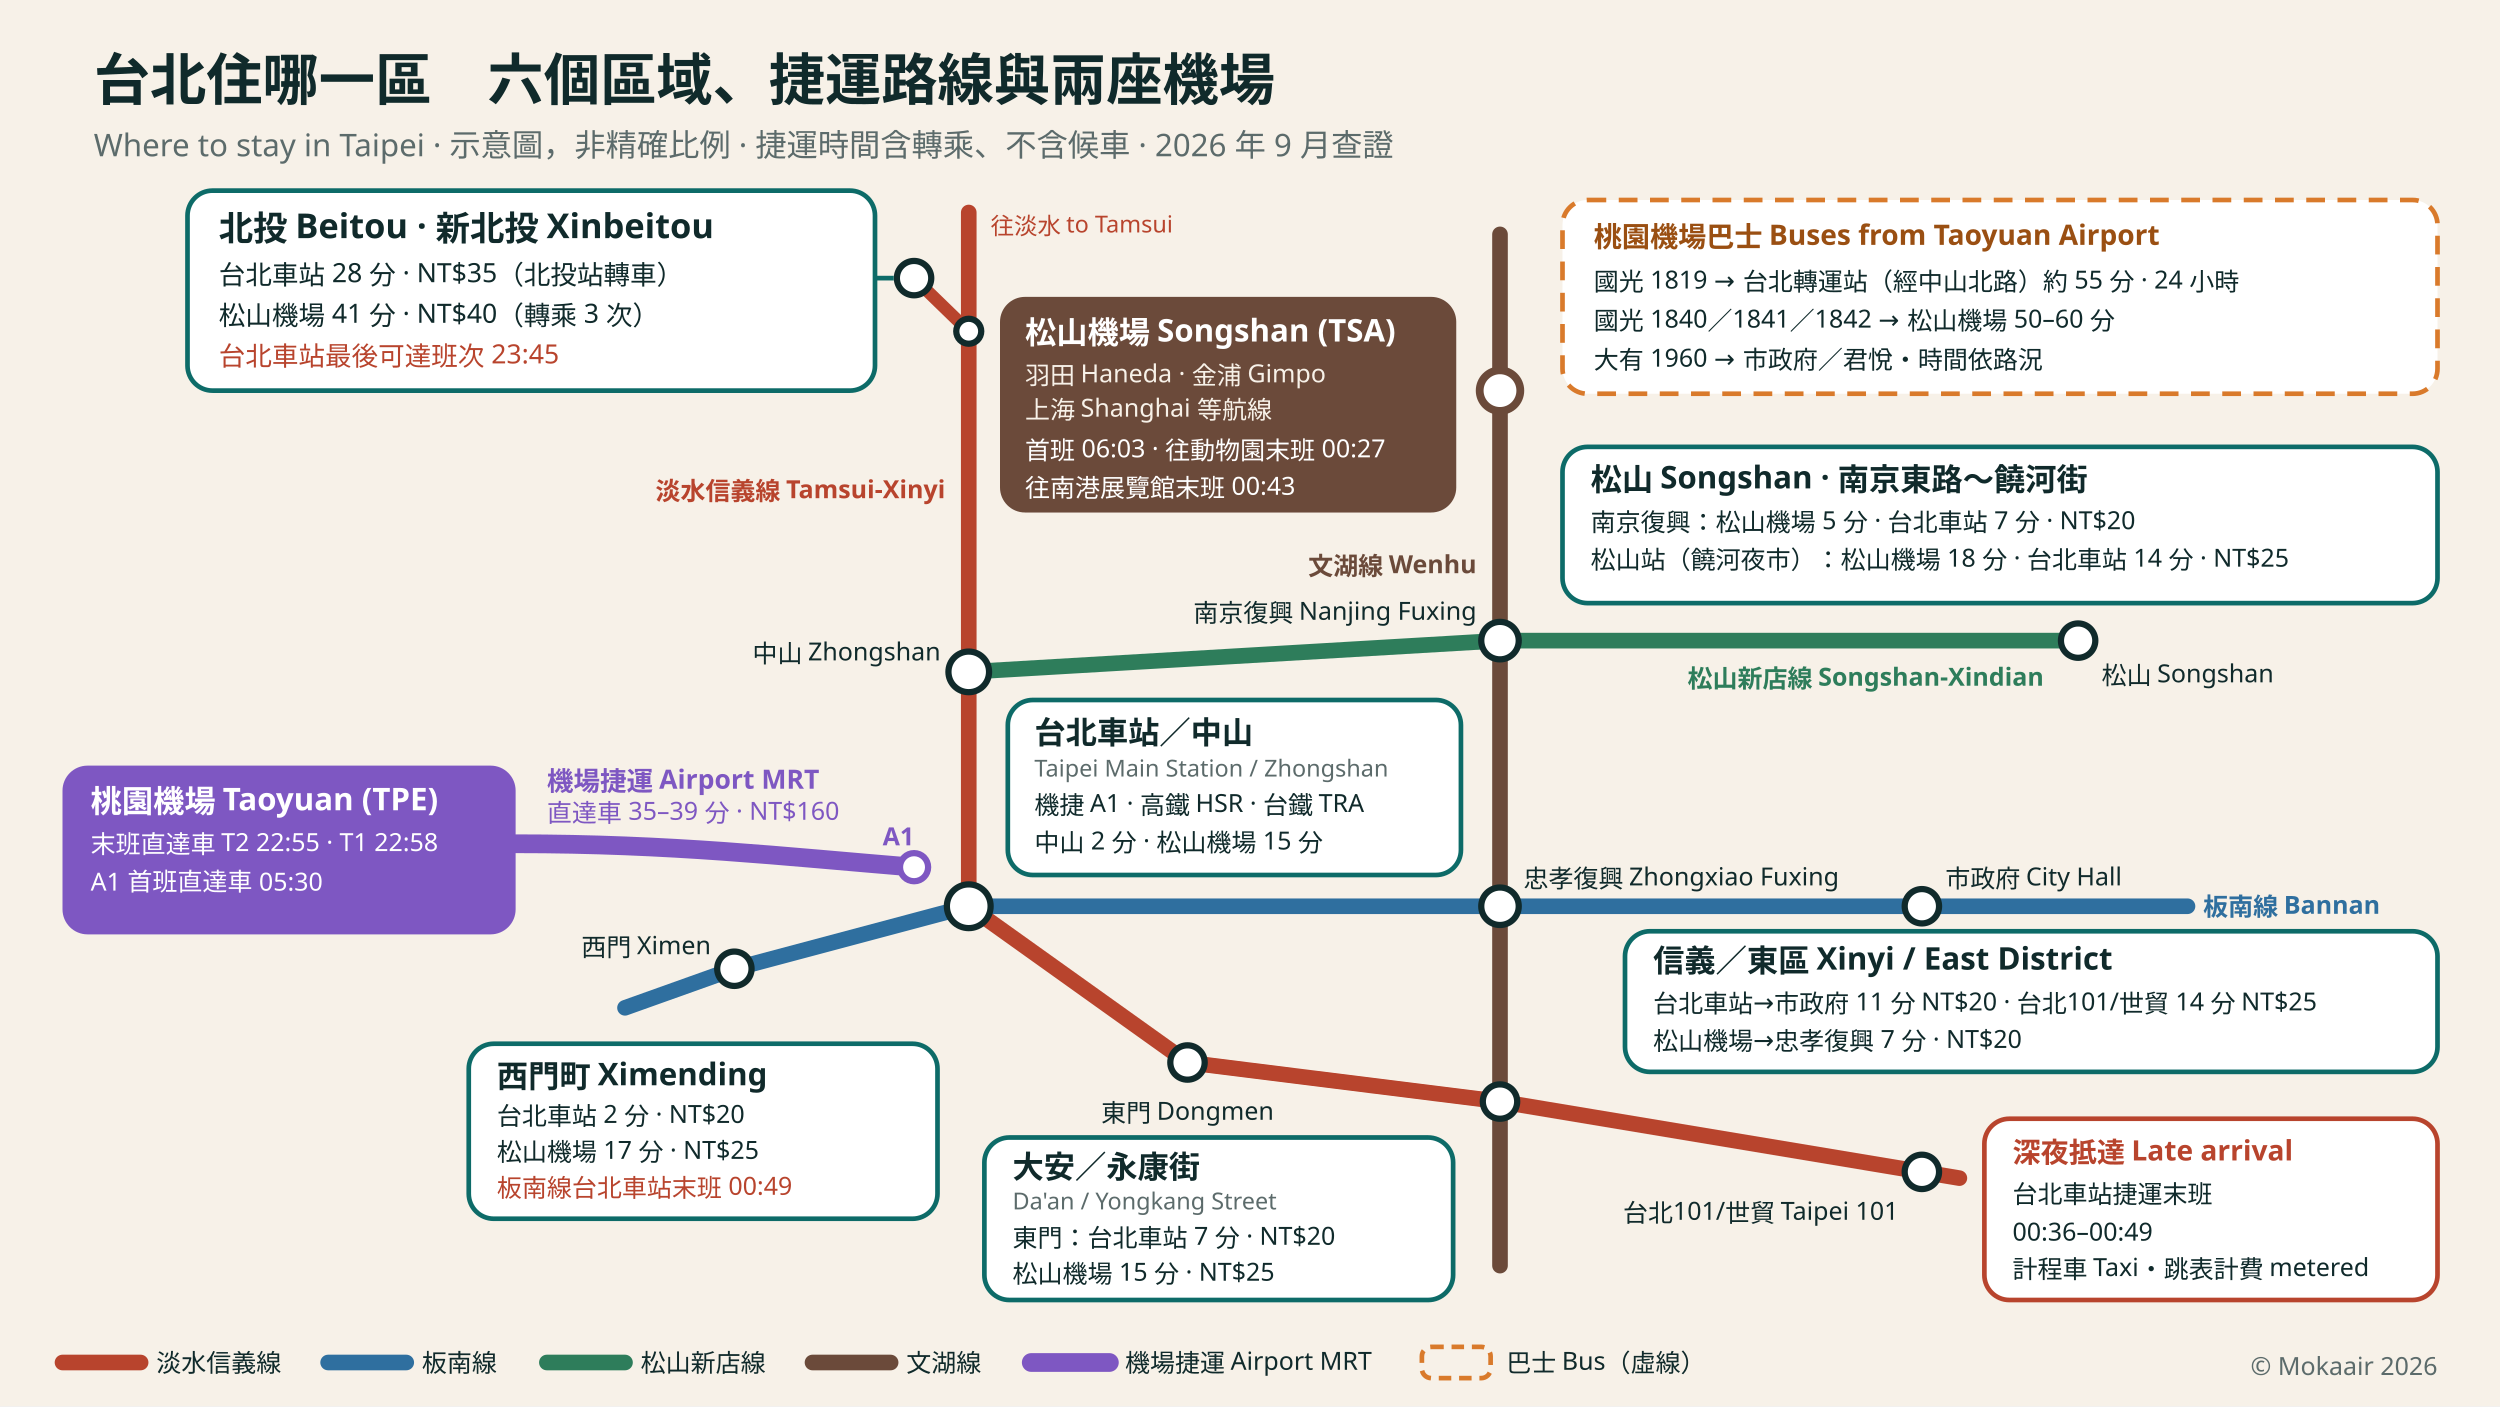
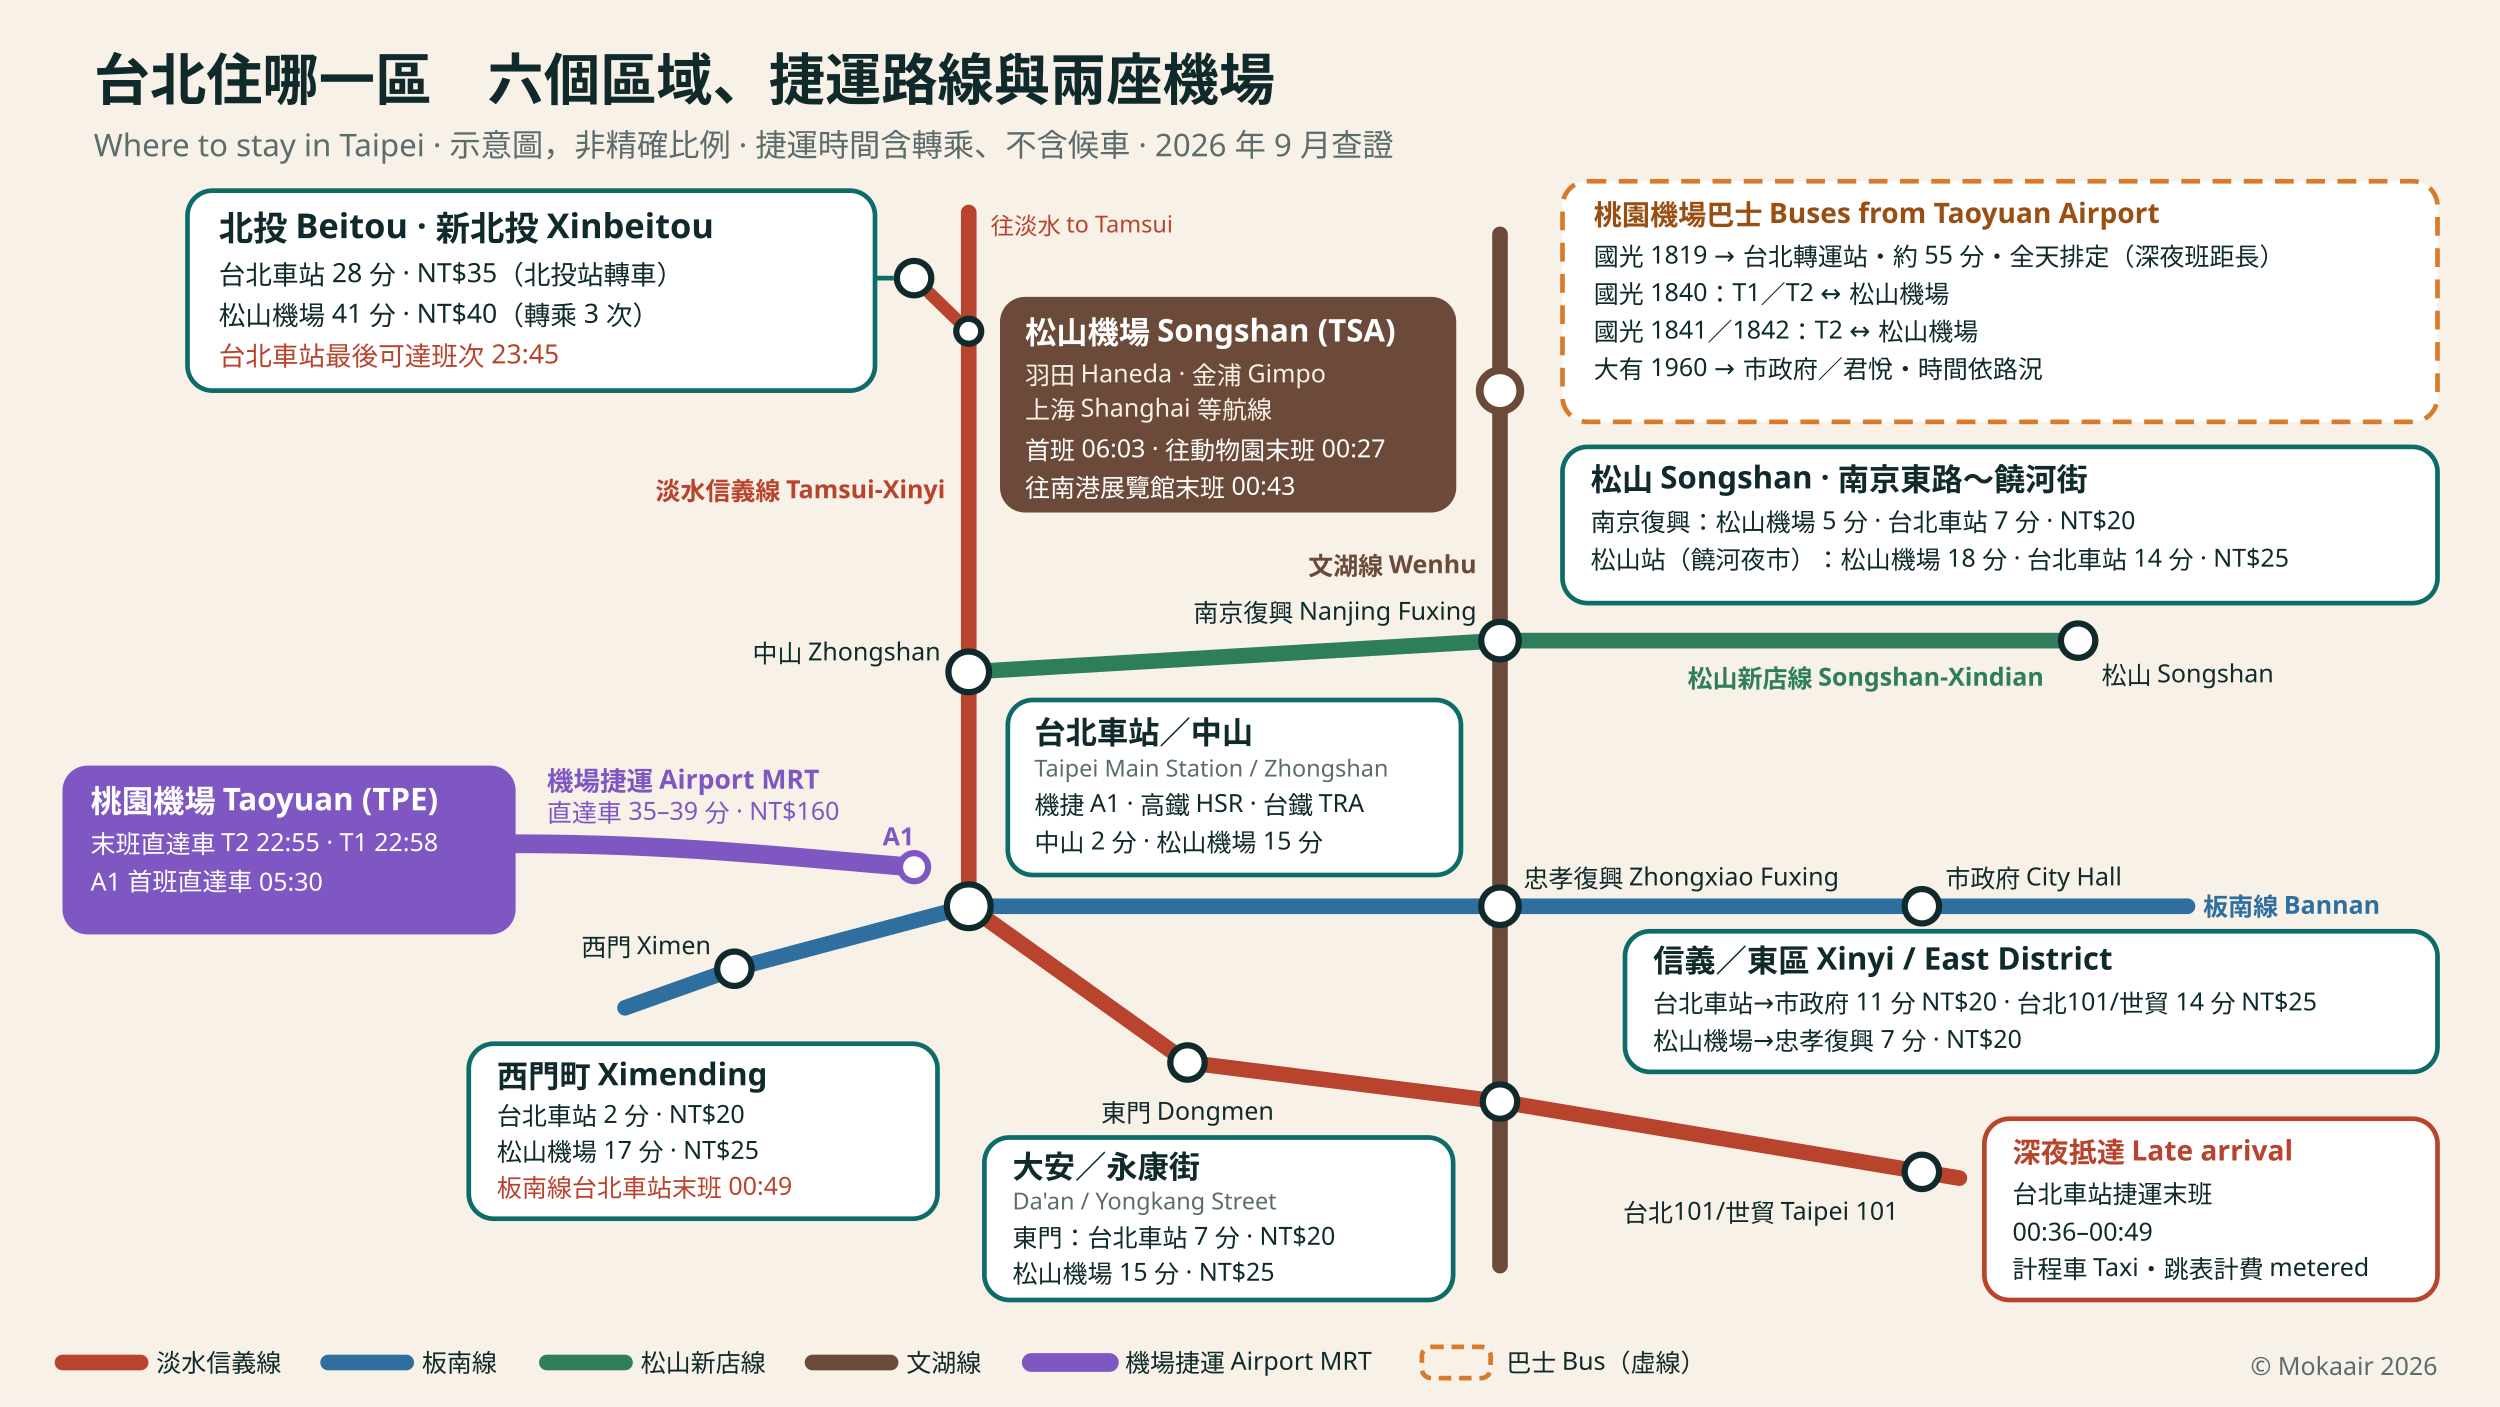
<svg xmlns="http://www.w3.org/2000/svg" viewBox="0 0 1600 900" width="1600" height="900" role="img" aria-labelledby="title desc" font-family="'Noto Sans TC','Noto Sans JP','Noto Sans KR','PingFang TC','Microsoft JhengHei','Hiragino Sans',system-ui,sans-serif">
  <rect width="1600" height="900" fill="#F7F1E8" />
  <text x="60" y="64" font-size="36" font-weight="700" fill="#102A2B">台北住哪一區　六個區域、捷運路線與兩座機場</text>
  <text x="60" y="100" font-size="20" fill="#5C6B6B">Where to stay in Taipei · 示意圖，非精確比例 · 捷運時間含轉乘、不含候車 · 2026 年 9 月查證</text>
  <path d="M 960 150 L 960 810" fill="none" stroke="#6B4A3A" stroke-width="10" stroke-linecap="round" />
  <path d="M 620 136 L 620 580 L 760 680 L 960 705 L 1230 750 L 1254 754" fill="none" stroke="#B8442D" stroke-width="10" stroke-linecap="round" stroke-linejoin="round" />
  <path d="M 620 212 L 585 178" fill="none" stroke="#B8442D" stroke-width="8" stroke-linecap="round" />
  <path d="M 400 645 L 470 620 L 620 580 L 1400 580" fill="none" stroke="#2F6F9F" stroke-width="10" stroke-linecap="round" stroke-linejoin="round" />
  <path d="M 620 430 L 960 410 L 1330 410" fill="none" stroke="#2E7D5B" stroke-width="10" stroke-linecap="round" stroke-linejoin="round" />
  <path d="M 330 540 C 430 540, 500 548, 585 555" fill="none" stroke="#7E57C2" stroke-width="12" stroke-linecap="round" />
  <text x="605" y="320" font-size="16" font-weight="700" fill="#B8442D" text-anchor="end">淡水信義線 Tamsui-Xinyi</text>
  <text x="634" y="150" font-size="15" fill="#B8442D">往淡水 to Tamsui</text>
  <text x="1410" y="586" font-size="16" font-weight="700" fill="#2F6F9F">板南線 Bannan</text>
  <text x="1080" y="440" font-size="16" font-weight="700" fill="#2E7D5B">松山新店線 Songshan-Xindian</text>
  <text x="945" y="368" font-size="16" font-weight="700" fill="#6B4A3A" text-anchor="end">文湖線 Wenhu</text>
  <text x="350" y="506" font-size="17" font-weight="700" fill="#7E57C2">機場捷運 Airport MRT</text>
  <text x="350" y="526" font-size="16" fill="#7E57C2">直達車 35–39 分 · NT$160</text>
  <g fill="#FFFFFF" stroke="#102A2B" stroke-width="4">
    <circle cx="585" cy="178" r="11" />
    <circle cx="620" cy="212" r="8" />
    <circle cx="620" cy="430" r="13" />
    <circle cx="620" cy="580" r="14" />
    <circle cx="470" cy="620" r="11" />
    <circle cx="760" cy="680" r="11" />
    <circle cx="960" cy="410" r="12" />
    <circle cx="960" cy="580" r="12" />
    <circle cx="960" cy="705" r="11" />
    <circle cx="1230" cy="580" r="11" />
    <circle cx="1230" cy="750" r="11" />
    <circle cx="1330" cy="410" r="11" />
  </g>
  <circle cx="585" cy="555" r="9" fill="#FFFFFF" stroke="#7E57C2" stroke-width="4" />
  <circle cx="960" cy="250" r="13" fill="#FFFFFF" stroke="#6B4A3A" stroke-width="5" />
  <g font-size="16" fill="#102A2B">
    <text x="602" y="424" text-anchor="end">中山 Zhongshan</text>
    <text x="575" y="541" text-anchor="middle" font-weight="700" fill="#7E57C2">A1</text>
    <text x="455" y="612" text-anchor="end">西門 Ximen</text>
    <text x="760" y="718" text-anchor="middle">東門 Dongmen</text>
    <text x="945" y="398" text-anchor="end">南京復興 Nanjing Fuxing</text>
    <text x="975" y="568">忠孝復興 Zhongxiao Fuxing</text>
    <text x="1245" y="568">市政府 City Hall</text>
    <text x="1215" y="782" text-anchor="end">台北101/世貿 Taipei 101</text>
    <text x="1345" y="438">松山 Songshan</text>
  </g>
  <rect x="40" y="490" width="290" height="108" rx="16" fill="#7E57C2" />
  <text x="58" y="520" font-size="20" font-weight="700" fill="#FFFFFF">桃園機場 Taoyuan (TPE)</text>
  <text x="58" y="546" font-size="16" fill="#FFFFFF">末班直達車 T2 22:55 · T1 22:58</text>
  <text x="58" y="570" font-size="16" fill="#FFFFFF">A1 首班直達車 05:30</text>
  <rect x="640" y="190" width="292" height="138" rx="16" fill="#6B4A3A" />
  <text x="656" y="220" font-size="20" font-weight="700" fill="#FFFFFF">松山機場 Songshan (TSA)</text>
  <text x="656" y="246" font-size="16" fill="#F7F1E8">羽田 Haneda · 金浦 Gimpo</text>
  <text x="656" y="268" font-size="16" fill="#F7F1E8">上海 Shanghai 等航線</text>
  <text x="656" y="294" font-size="16" fill="#FFFFFF">首班 06:03 · 往動物園末班 00:27</text>
  <text x="656" y="318" font-size="16" fill="#FFFFFF">往南港展覽館末班 00:43</text>
-   <rect x="1000" y="128" width="560" height="124" rx="16" fill="#FFFFFF" stroke="#D97A2B" stroke-width="3" stroke-dasharray="12 8" />
-   <text x="1020" y="158" font-size="18" font-weight="700" fill="#9A4F12">桃園機場巴士 Buses from Taoyuan Airport</text>
-   <text x="1020" y="186" font-size="16" fill="#102A2B">國光 1819 → 台北轉運站（經中山北路）約 55 分 · 24 小時</text>
-   <text x="1020" y="211" font-size="16" fill="#102A2B">國光 1840／1841／1842 → 松山機場 50–60 分</text>
-   <text x="1020" y="236" font-size="16" fill="#102A2B">大有 1960 → 市政府／君悅・時間依路況</text>
+   <rect x="1000" y="116" width="560" height="154" rx="16" fill="#FFFFFF" stroke="#D97A2B" stroke-width="3" stroke-dasharray="12 8" />
+   <text x="1020" y="144" font-size="18" font-weight="700" fill="#9A4F12">桃園機場巴士 Buses from Taoyuan Airport</text>
+   <text x="1020" y="170" font-size="16" fill="#102A2B">國光 1819 → 台北轉運站・約 55 分・全天排定（深夜班距長）</text>
+   <text x="1020" y="194" font-size="16" fill="#102A2B">國光 1840：T1／T2 ↔ 松山機場</text>
+   <text x="1020" y="218" font-size="16" fill="#102A2B">國光 1841／1842：T2 ↔ 松山機場</text>
+   <text x="1020" y="242" font-size="16" fill="#102A2B">大有 1960 → 市政府／君悅・時間依路況</text>
  <g fill="#FFFFFF" stroke="#0D6B68" stroke-width="3">
    <rect x="120" y="122" width="440" height="128" rx="16" />
    <rect x="645" y="448" width="290" height="112" rx="16" />
    <rect x="300" y="668" width="300" height="112" rx="16" />
    <rect x="630" y="728" width="300" height="104" rx="16" />
    <rect x="1040" y="596" width="520" height="90" rx="16" />
    <rect x="1000" y="286" width="560" height="100" rx="16" />
  </g>
  <line x1="560" y1="178" x2="572" y2="178" stroke="#0D6B68" stroke-width="3" />
  <text x="140" y="154" font-size="22" font-weight="700" fill="#102A2B">北投 Beitou · 新北投 Xinbeitou</text>
  <text x="140" y="182" font-size="17" fill="#102A2B">台北車站 28 分 · NT$35（北投站轉車）</text>
  <text x="140" y="208" font-size="17" fill="#102A2B">松山機場 41 分 · NT$40（轉乘 3 次）</text>
  <text x="140" y="234" font-size="17" fill="#B8442D">台北車站最後可達班次 23:45</text>
  <text x="662" y="476" font-size="20" font-weight="700" fill="#102A2B">台北車站／中山</text>
  <text x="662" y="497" font-size="15" fill="#5C6B6B">Taipei Main Station / Zhongshan</text>
  <text x="662" y="521" font-size="16" fill="#102A2B">機捷 A1 · 高鐵 HSR · 台鐵 TRA</text>
  <text x="662" y="545" font-size="16" fill="#102A2B">中山 2 分 · 松山機場 15 分</text>
  <text x="318" y="696" font-size="20" font-weight="700" fill="#102A2B">西門町 Ximending</text>
  <text x="318" y="720" font-size="16" fill="#102A2B">台北車站 2 分 · NT$20</text>
  <text x="318" y="743" font-size="16" fill="#102A2B">松山機場 17 分 · NT$25</text>
  <text x="318" y="766" font-size="16" fill="#B8442D">板南線台北車站末班 00:49</text>
  <text x="648" y="754" font-size="20" font-weight="700" fill="#102A2B">大安／永康街</text>
  <text x="648" y="774" font-size="15" fill="#5C6B6B">Da'an / Yongkang Street</text>
  <text x="648" y="798" font-size="16" fill="#102A2B">東門：台北車站 7 分 · NT$20</text>
  <text x="648" y="821" font-size="16" fill="#102A2B">松山機場 15 分 · NT$25</text>
  <text x="1058" y="622" font-size="20" font-weight="700" fill="#102A2B">信義／東區 Xinyi / East District</text>
  <text x="1058" y="648" font-size="16" fill="#102A2B">台北車站→市政府 11 分 NT$20 · 台北101/世貿 14 分 NT$25</text>
  <text x="1058" y="672" font-size="16" fill="#102A2B">松山機場→忠孝復興 7 分 · NT$20</text>
  <text x="1018" y="314" font-size="20" font-weight="700" fill="#102A2B">松山 Songshan · 南京東路～饒河街</text>
  <text x="1018" y="340" font-size="16" fill="#102A2B">南京復興：松山機場 5 分 · 台北車站 7 分 · NT$20</text>
  <text x="1018" y="364" font-size="16" fill="#102A2B">松山站（饒河夜市）：松山機場 18 分 · 台北車站 14 分 · NT$25</text>
  <rect x="1270" y="716" width="290" height="116" rx="16" fill="#FFFFFF" stroke="#B8442D" stroke-width="3" />
  <text x="1288" y="744" font-size="18" font-weight="700" fill="#B8442D">深夜抵達 Late arrival</text>
  <text x="1288" y="770" font-size="16" fill="#102A2B">台北車站捷運末班</text>
  <text x="1288" y="794" font-size="16" fill="#102A2B">00:36–00:49</text>
  <text x="1288" y="818" font-size="16" fill="#102A2B">計程車 Taxi・跳表計費 metered</text>
  <g font-size="16" fill="#102A2B">
    <line x1="40" y1="872" x2="90" y2="872" stroke="#B8442D" stroke-width="10" stroke-linecap="round" />
    <text x="100" y="878">淡水信義線</text>
    <line x1="210" y1="872" x2="260" y2="872" stroke="#2F6F9F" stroke-width="10" stroke-linecap="round" />
    <text x="270" y="878">板南線</text>
    <line x1="350" y1="872" x2="400" y2="872" stroke="#2E7D5B" stroke-width="10" stroke-linecap="round" />
    <text x="410" y="878">松山新店線</text>
    <line x1="520" y1="872" x2="570" y2="872" stroke="#6B4A3A" stroke-width="10" stroke-linecap="round" />
    <text x="580" y="878">文湖線</text>
    <line x1="660" y1="872" x2="710" y2="872" stroke="#7E57C2" stroke-width="12" stroke-linecap="round" />
    <text x="720" y="878">機場捷運 Airport MRT</text>
    <rect x="910" y="862" width="44" height="20" rx="6" fill="none" stroke="#D97A2B" stroke-width="3" stroke-dasharray="8 5" />
    <text x="964" y="878">巴士 Bus（虛線）</text>
    <text x="1560" y="880" font-size="16" fill="#5C6B6B" text-anchor="end">© Mokaair 2026</text>
  </g>
</svg>
